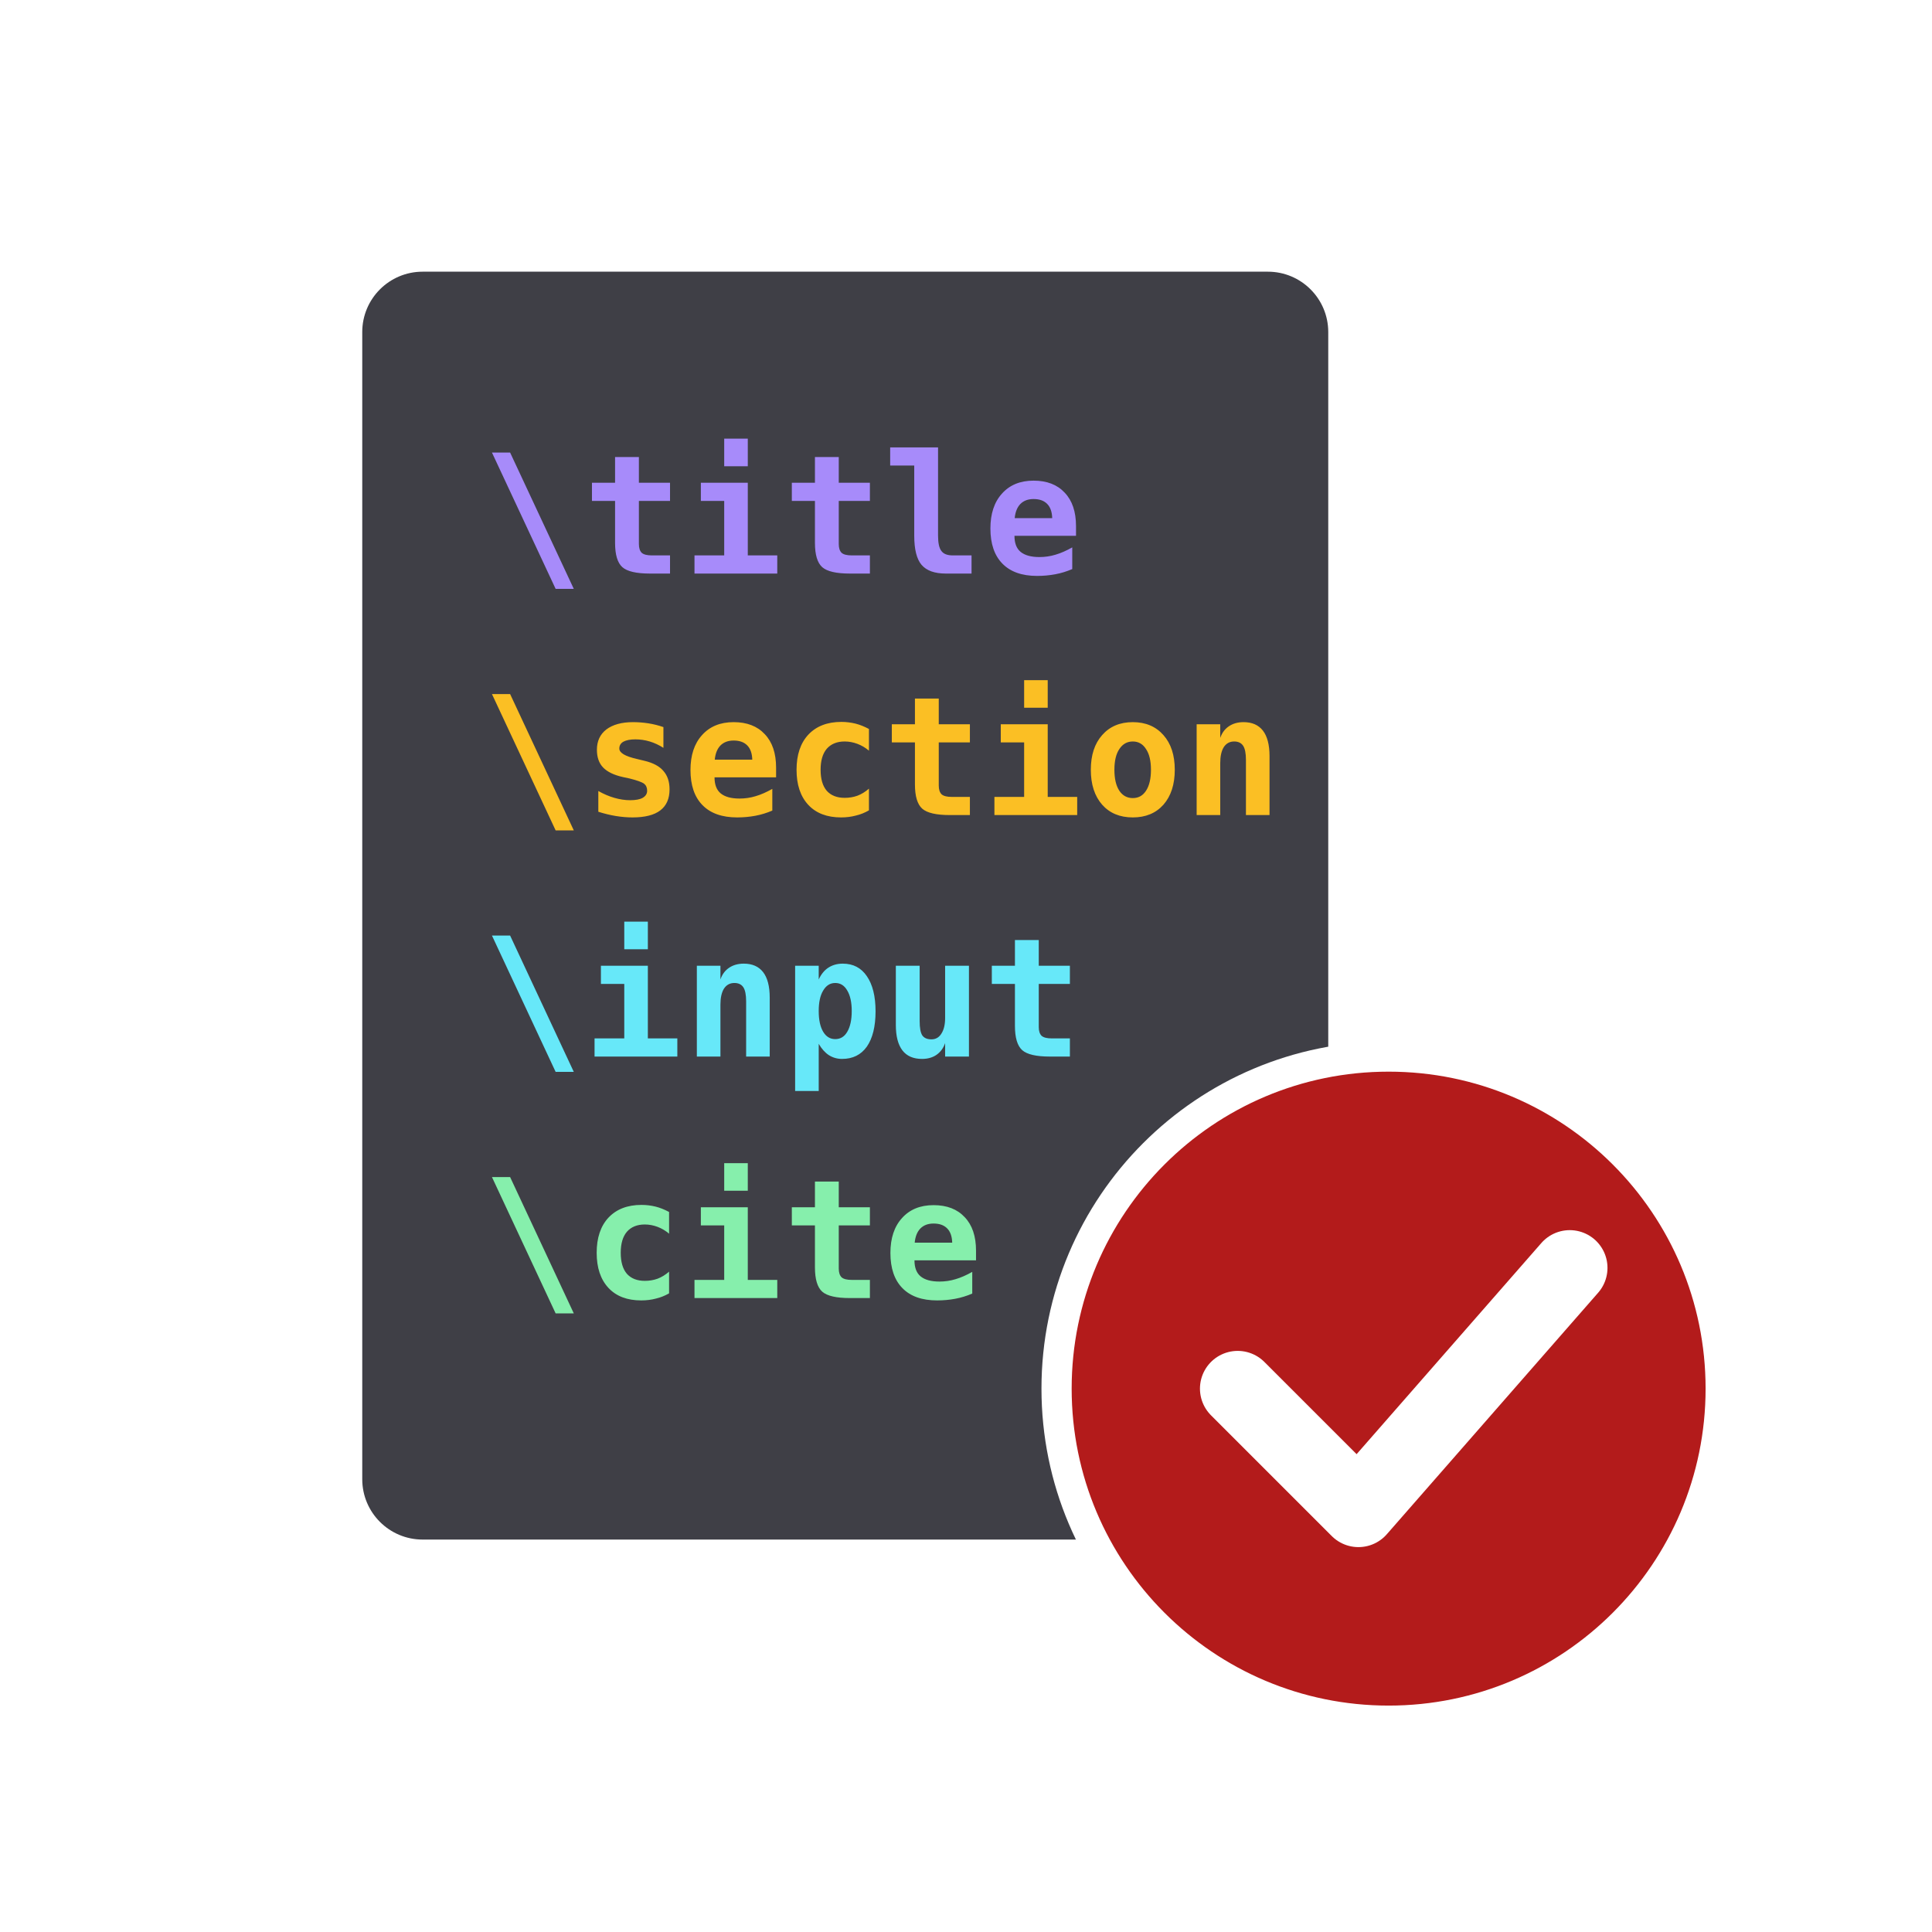
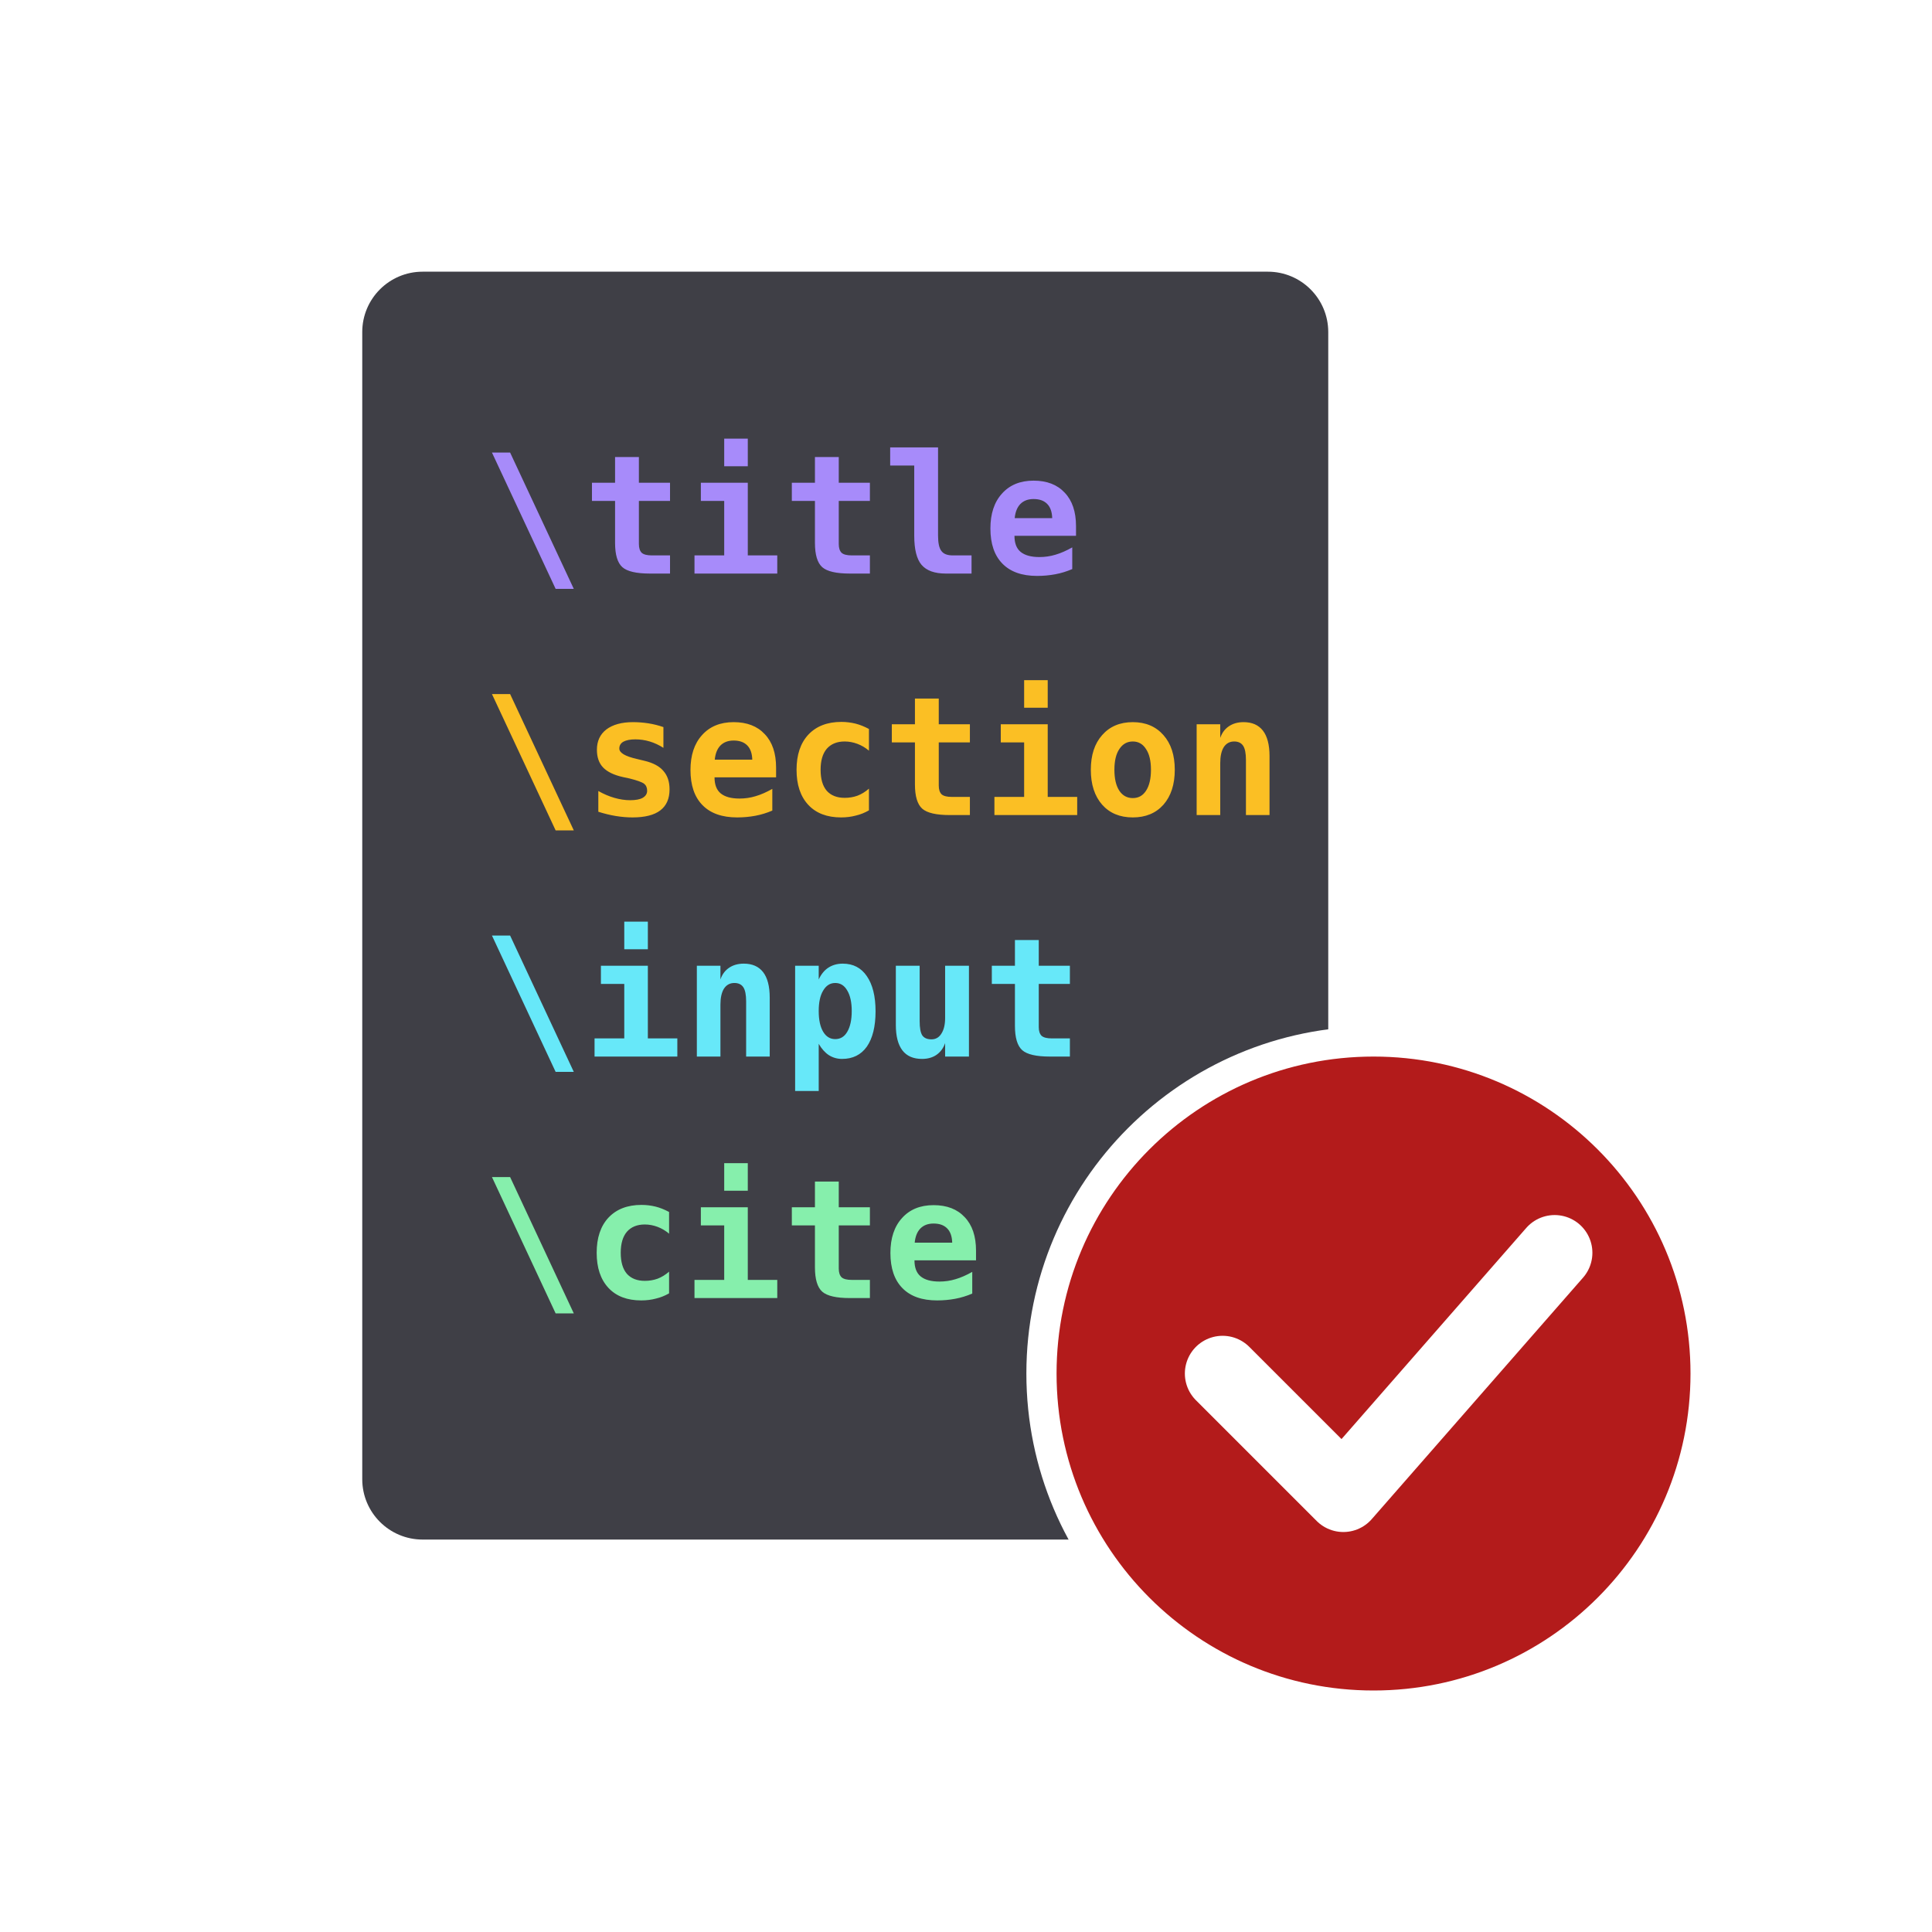
<svg xmlns="http://www.w3.org/2000/svg" viewBox="0 0 128 128" width="128" height="128">
  <rect width="128" height="128" fill="#ffffff" />
  <rect x="24" y="18" width="64" height="84" rx="4" fill="#3f3f46" />
  <g font-family="Menlo, ui-monospace, Consolas, monospace" font-size="11px" font-weight="600">
    <text x="32" y="38" fill="#a78bfa">\title</text>
    <text x="32" y="54" fill="#fbbf24">\section</text>
    <text x="32" y="70" fill="#67e8f9">\input</text>
    <text x="32" y="86" fill="#86efac">\cite</text>
  </g>
-   <circle cx="92" cy="92" r="22" fill="#b31b1b" stroke="#ffffff" stroke-width="2" />
-   <path d="M82 92 L90 100 L104 84" stroke="#ffffff" stroke-width="5" fill="none" stroke-linecap="round" stroke-linejoin="round" />
+   <circle cx="91" cy="91" r="22" fill="#b31b1b" stroke="#ffffff" stroke-width="2" />
+   <path d="M81 91 L89 99 L103 83" stroke="#ffffff" stroke-width="5" fill="none" stroke-linecap="round" stroke-linejoin="round" />
</svg>
